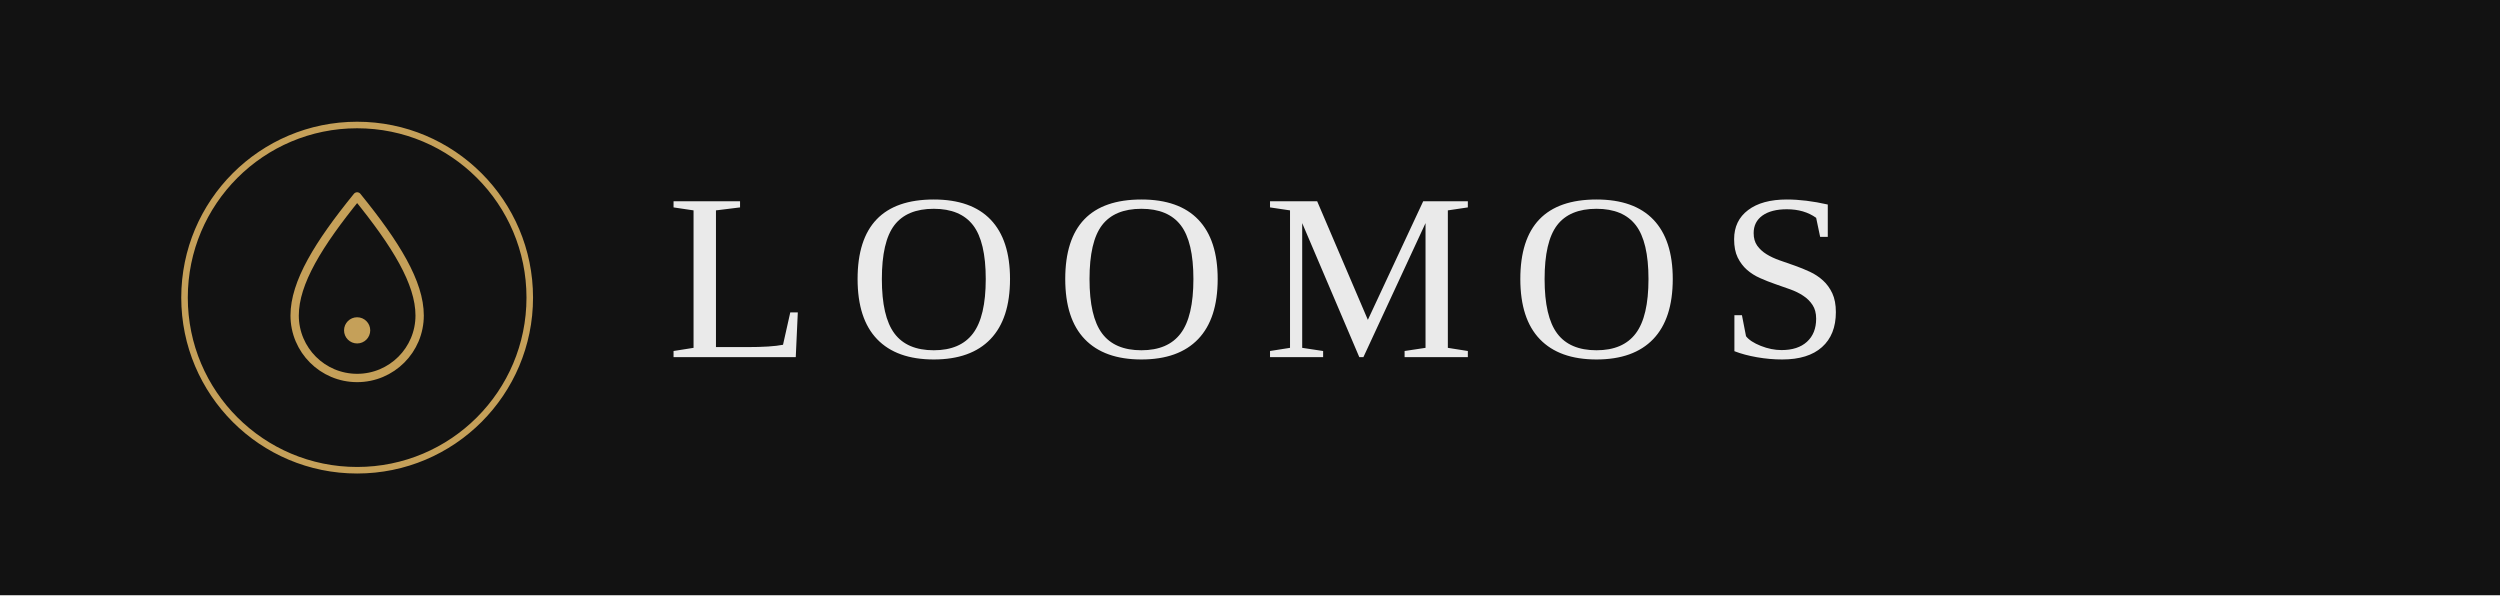
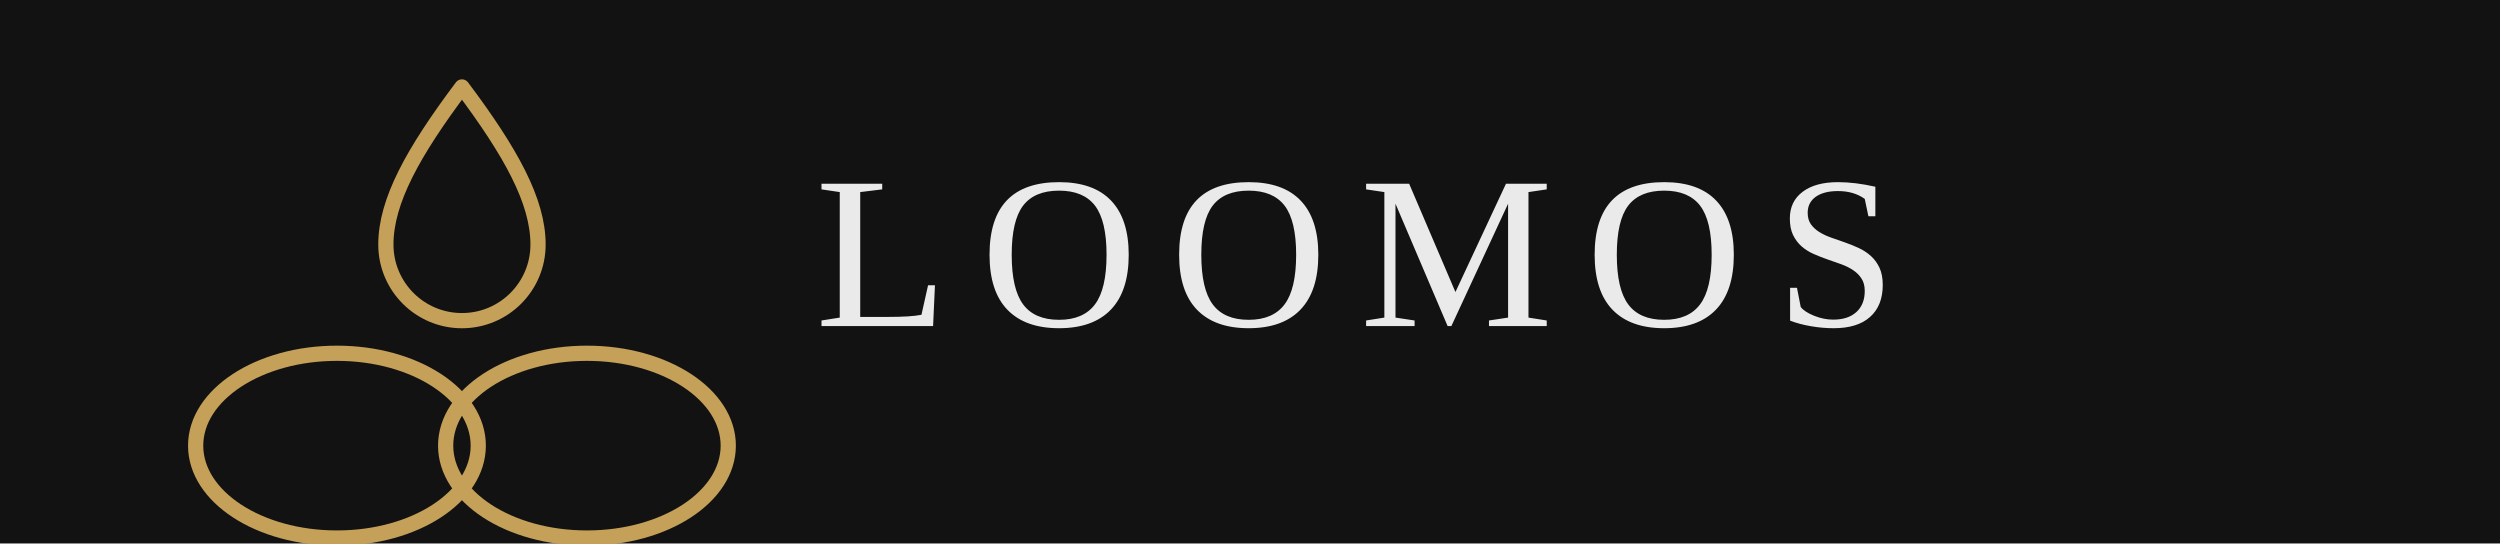
- <svg xmlns="http://www.w3.org/2000/svg" viewBox="0 0 420 100">
-   <rect width="420" height="100" fill="#121212" />
-   <g transform="translate(28, 18)">
-     <circle cx="32" cy="32" r="29" fill="none" stroke="#C5A059" stroke-width="1.1" />
-     <path d="M32 15c6.5 8 10.5 14.5 10.5 20A10.5 10.5 0 1 1 21.5 35c0-5.5 4-12 10.5-20z" fill="none" stroke="#C5A059" stroke-width="1.4" stroke-linejoin="round" />
-     <circle cx="32" cy="37.5" r="2.2" fill="#C5A059" />
+ <svg xmlns="http://www.w3.org/2000/svg" viewBox="0 0 460 100">
+   <rect width="460" height="100" fill="#121212" />
+   <g transform="translate(20, 2)">
+     <path d="M65,14 C74,26 79,35 79,43 A14,14 0 1 1 51,43 C51,35 56,26 65,14 Z" fill="none" stroke="#C5A059" stroke-width="2.8" stroke-linejoin="round" />
+     <ellipse cx="42" cy="80" rx="26" ry="17" fill="none" stroke="#C5A059" stroke-width="2.8" />
+     <ellipse cx="88" cy="80" rx="26" ry="17" fill="none" stroke="#C5A059" stroke-width="2.8" />
  </g>
-   <text x="112" y="60" font-family="'Playfair Display', Georgia, 'Times New Roman', serif" font-size="40" letter-spacing="6" fill="#EAEAEA">LOOMOS</text>
+   <text x="150" y="60" font-family="'Playfair Display', Georgia, 'Times New Roman', serif" font-size="40" letter-spacing="6" fill="#EAEAEA">LOOMOS</text>
</svg>
